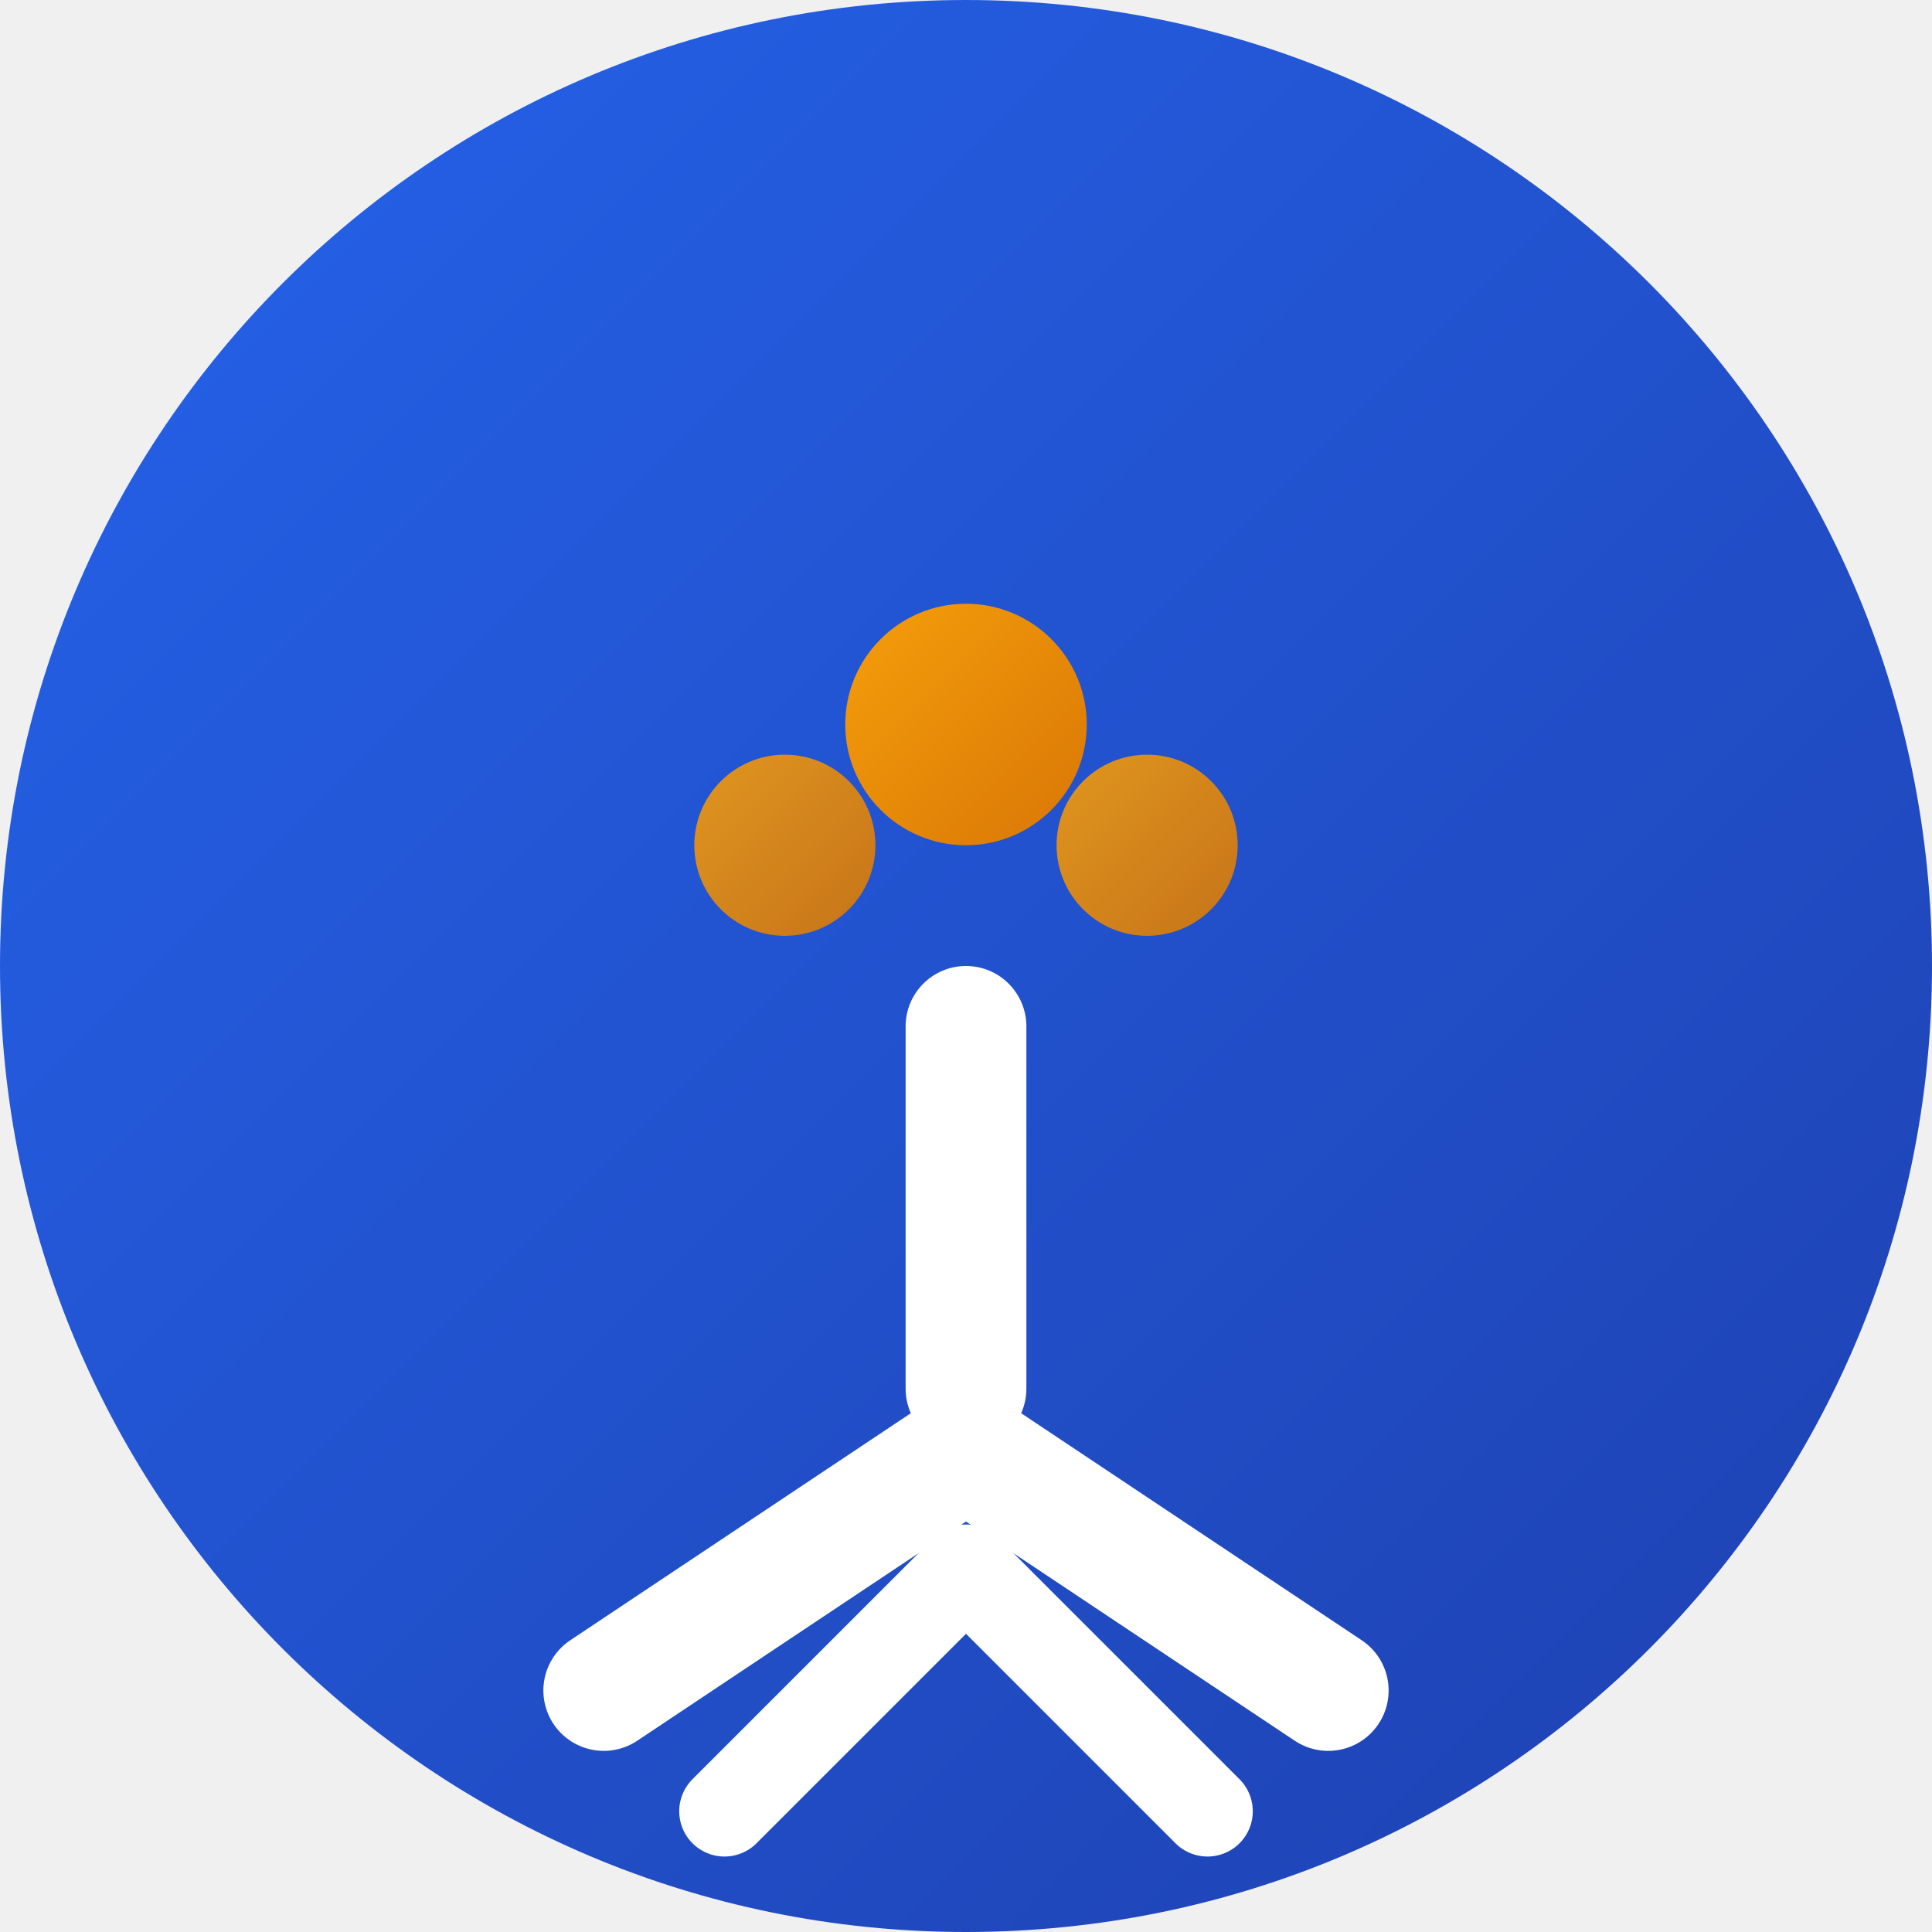
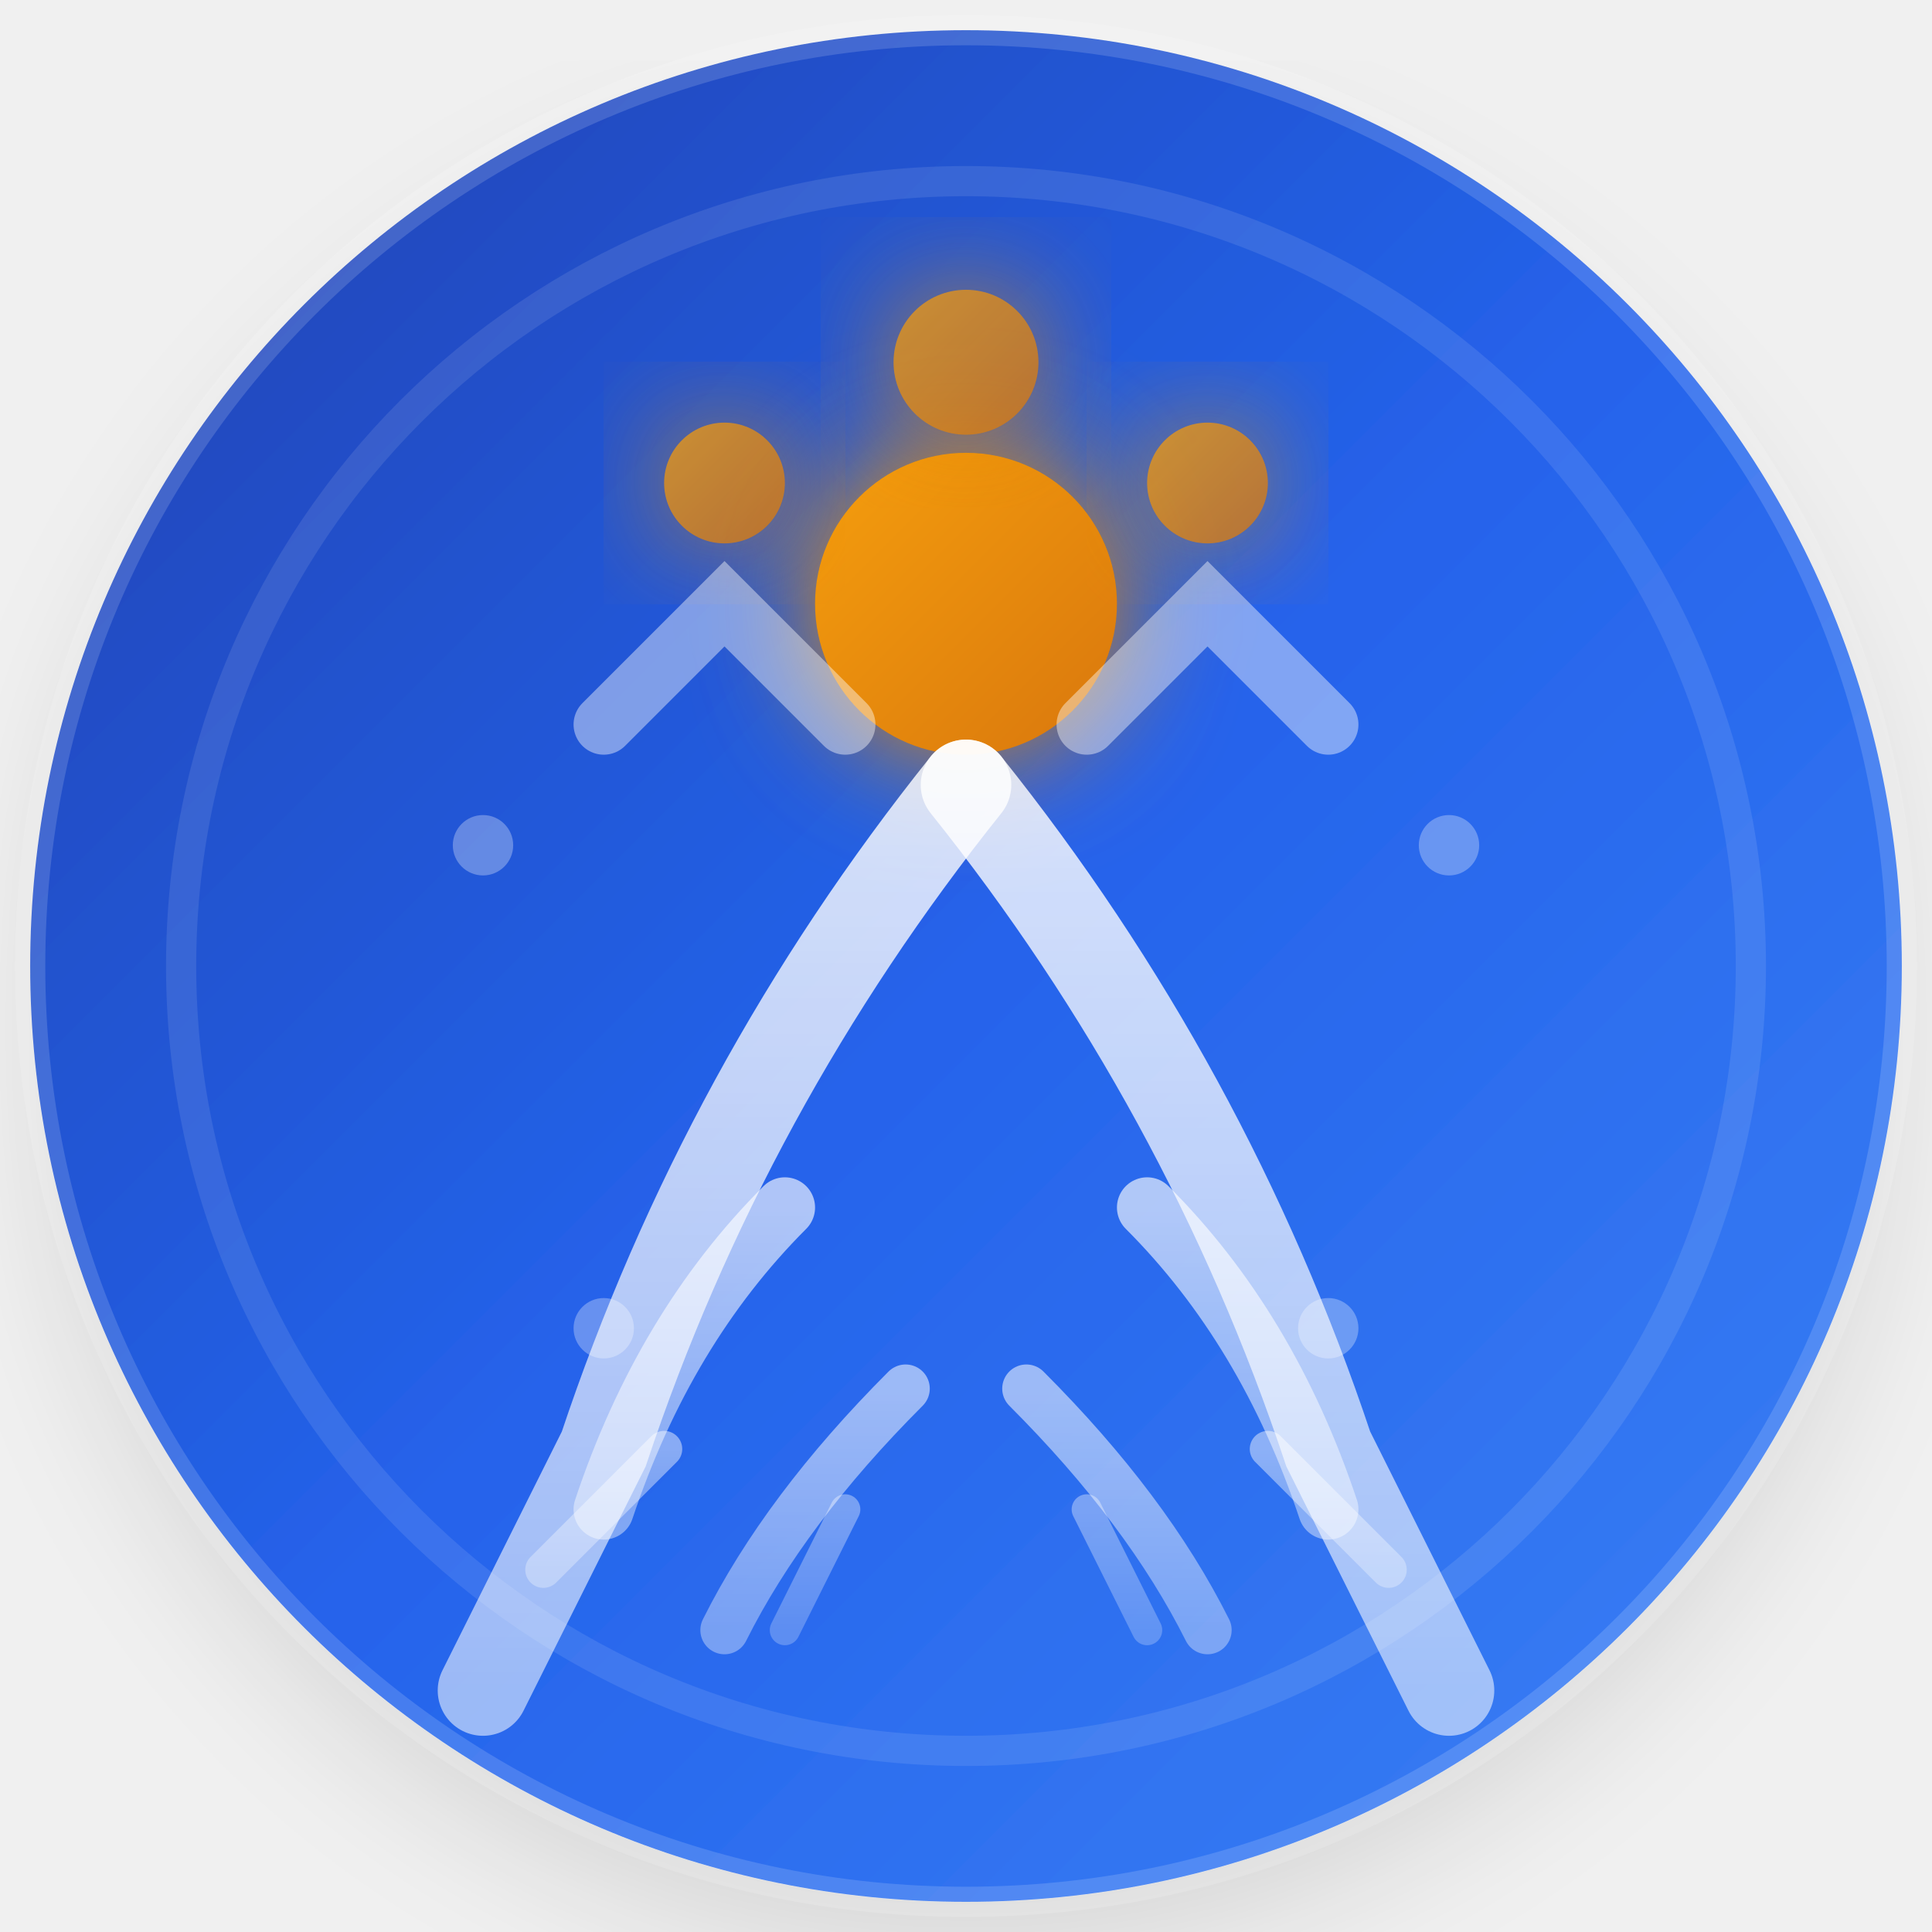
<svg xmlns="http://www.w3.org/2000/svg" width="32" height="32" viewBox="0 0 32 32" fill="none">
  <defs>
    <linearGradient id="primaryGradient" x1="0%" y1="0%" x2="100%" y2="100%">
-       <stop offset="0%" style="stop-color:#2563eb;stop-opacity:1" />
-       <stop offset="100%" style="stop-color:#1e40af;stop-opacity:1" />
+       <stop offset="0%" style="stop-color:#1e40af;stop-opacity:1" />
+       <stop offset="50%" style="stop-color:#2563eb;stop-opacity:1" />
+       <stop offset="100%" style="stop-color:#3b82f6;stop-opacity:1" />
    </linearGradient>
    <linearGradient id="accentGradient" x1="0%" y1="0%" x2="100%" y2="100%">
      <stop offset="0%" style="stop-color:#f59e0b;stop-opacity:1" />
      <stop offset="100%" style="stop-color:#d97706;stop-opacity:1" />
    </linearGradient>
+     <linearGradient id="rootGradient" x1="0%" y1="0%" x2="0%" y2="100%">
+       <stop offset="0%" style="stop-color:#ffffff;stop-opacity:0.9" />
+       <stop offset="100%" style="stop-color:#ffffff;stop-opacity:0.6" />
+     </linearGradient>
+     <filter id="softShadow" x="-50%" y="-50%" width="200%" height="200%">
+       <feDropShadow dx="0" dy="1" stdDeviation="1" flood-color="#000000" flood-opacity="0.1" />
+     </filter>
+     <filter id="innerGlow" x="-50%" y="-50%" width="200%" height="200%">
+       <feGaussianBlur stdDeviation="1" result="coloredBlur" />
+       <feMerge>
+         <feMergeNode in="coloredBlur" />
+         <feMergeNode in="SourceGraphic" />
+       </feMerge>
+     </filter>
  </defs>
-   <circle cx="16" cy="16" r="16" fill="url(#primaryGradient)" />
-   <g transform="translate(16, 8)">
-     <rect x="-1" y="8" width="2" height="8" fill="white" rx="1" />
-     <path d="M0 16 L-6 20 M0 16 L6 20" stroke="white" stroke-width="2" stroke-linecap="round" />
-     <path d="M0 18 L-4 22 M0 18 L4 22" stroke="white" stroke-width="1.5" stroke-linecap="round" />
-     <circle cx="-3" cy="6" r="1.5" fill="url(#accentGradient)" opacity="0.9" />
-     <circle cx="3" cy="6" r="1.5" fill="url(#accentGradient)" opacity="0.9" />
-     <circle cx="0" cy="4" r="2" fill="url(#accentGradient)" />
+   <circle cx="16" cy="16" r="15.5" fill="url(#primaryGradient)" filter="url(#softShadow)" />
+   <circle cx="16" cy="16" r="13" fill="none" stroke="rgba(255,255,255,0.1)" stroke-width="0.5" />
+   <g transform="translate(16, 16)">
+     <circle cx="0" cy="-6" r="2.5" fill="url(#accentGradient)" filter="url(#innerGlow)" />
+     <g stroke="url(#rootGradient)" stroke-width="1.5" stroke-linecap="round" fill="none">
+       <path d="M0 -3 Q-4 2 -6 8 Q-7 10 -8 12" opacity="0.9" />
+       <path d="M0 -3 Q4 2 6 8 Q7 10 8 12" opacity="0.9" />
+       <path d="M0 -3 Q0 4 0 10" opacity="0.8" />
+       <path d="M-3 4 Q-5 6 -6 9" stroke-width="1" opacity="0.7" />
+       <path d="M3 4 Q5 6 6 9" stroke-width="1" opacity="0.7" />
+       <path d="M-1 7 Q-3 9 -4 11" stroke-width="0.8" opacity="0.6" />
+       <path d="M1 7 Q3 9 4 11" stroke-width="0.8" opacity="0.6" />
+       <path d="M-5 8 L-7 10" stroke-width="0.6" opacity="0.5" />
+       <path d="M5 8 L7 10" stroke-width="0.6" opacity="0.5" />
+       <path d="M-2 9 L-3 11" stroke-width="0.5" opacity="0.4" />
+       <path d="M2 9 L3 11" stroke-width="0.5" opacity="0.4" />
+     </g>
+     <g fill="url(#accentGradient)" opacity="0.8">
+       <circle cx="-4" cy="-8" r="1" filter="url(#innerGlow)" />
+       <circle cx="4" cy="-8" r="1" filter="url(#innerGlow)" />
+       <circle cx="0" cy="-10" r="1.2" filter="url(#innerGlow)" />
+     </g>
+     <g stroke="rgba(255,255,255,0.6)" stroke-width="1" stroke-linecap="round" fill="none" opacity="0.7">
+       <path d="M-6 -4 L-4 -6 L-2 -4" />
+       <path d="M2 -4 L4 -6 L6 -4" />
+     </g>
+     <g fill="rgba(255,255,255,0.3)">
+       <circle cx="-8" cy="-2" r="0.5" />
+       <circle cx="8" cy="-2" r="0.5" />
+       <circle cx="-6" cy="6" r="0.5" />
+       <circle cx="6" cy="6" r="0.5" />
+     </g>
  </g>
+   <circle cx="16" cy="16" r="15.5" fill="none" stroke="rgba(255,255,255,0.15)" stroke-width="0.5" />
</svg>
